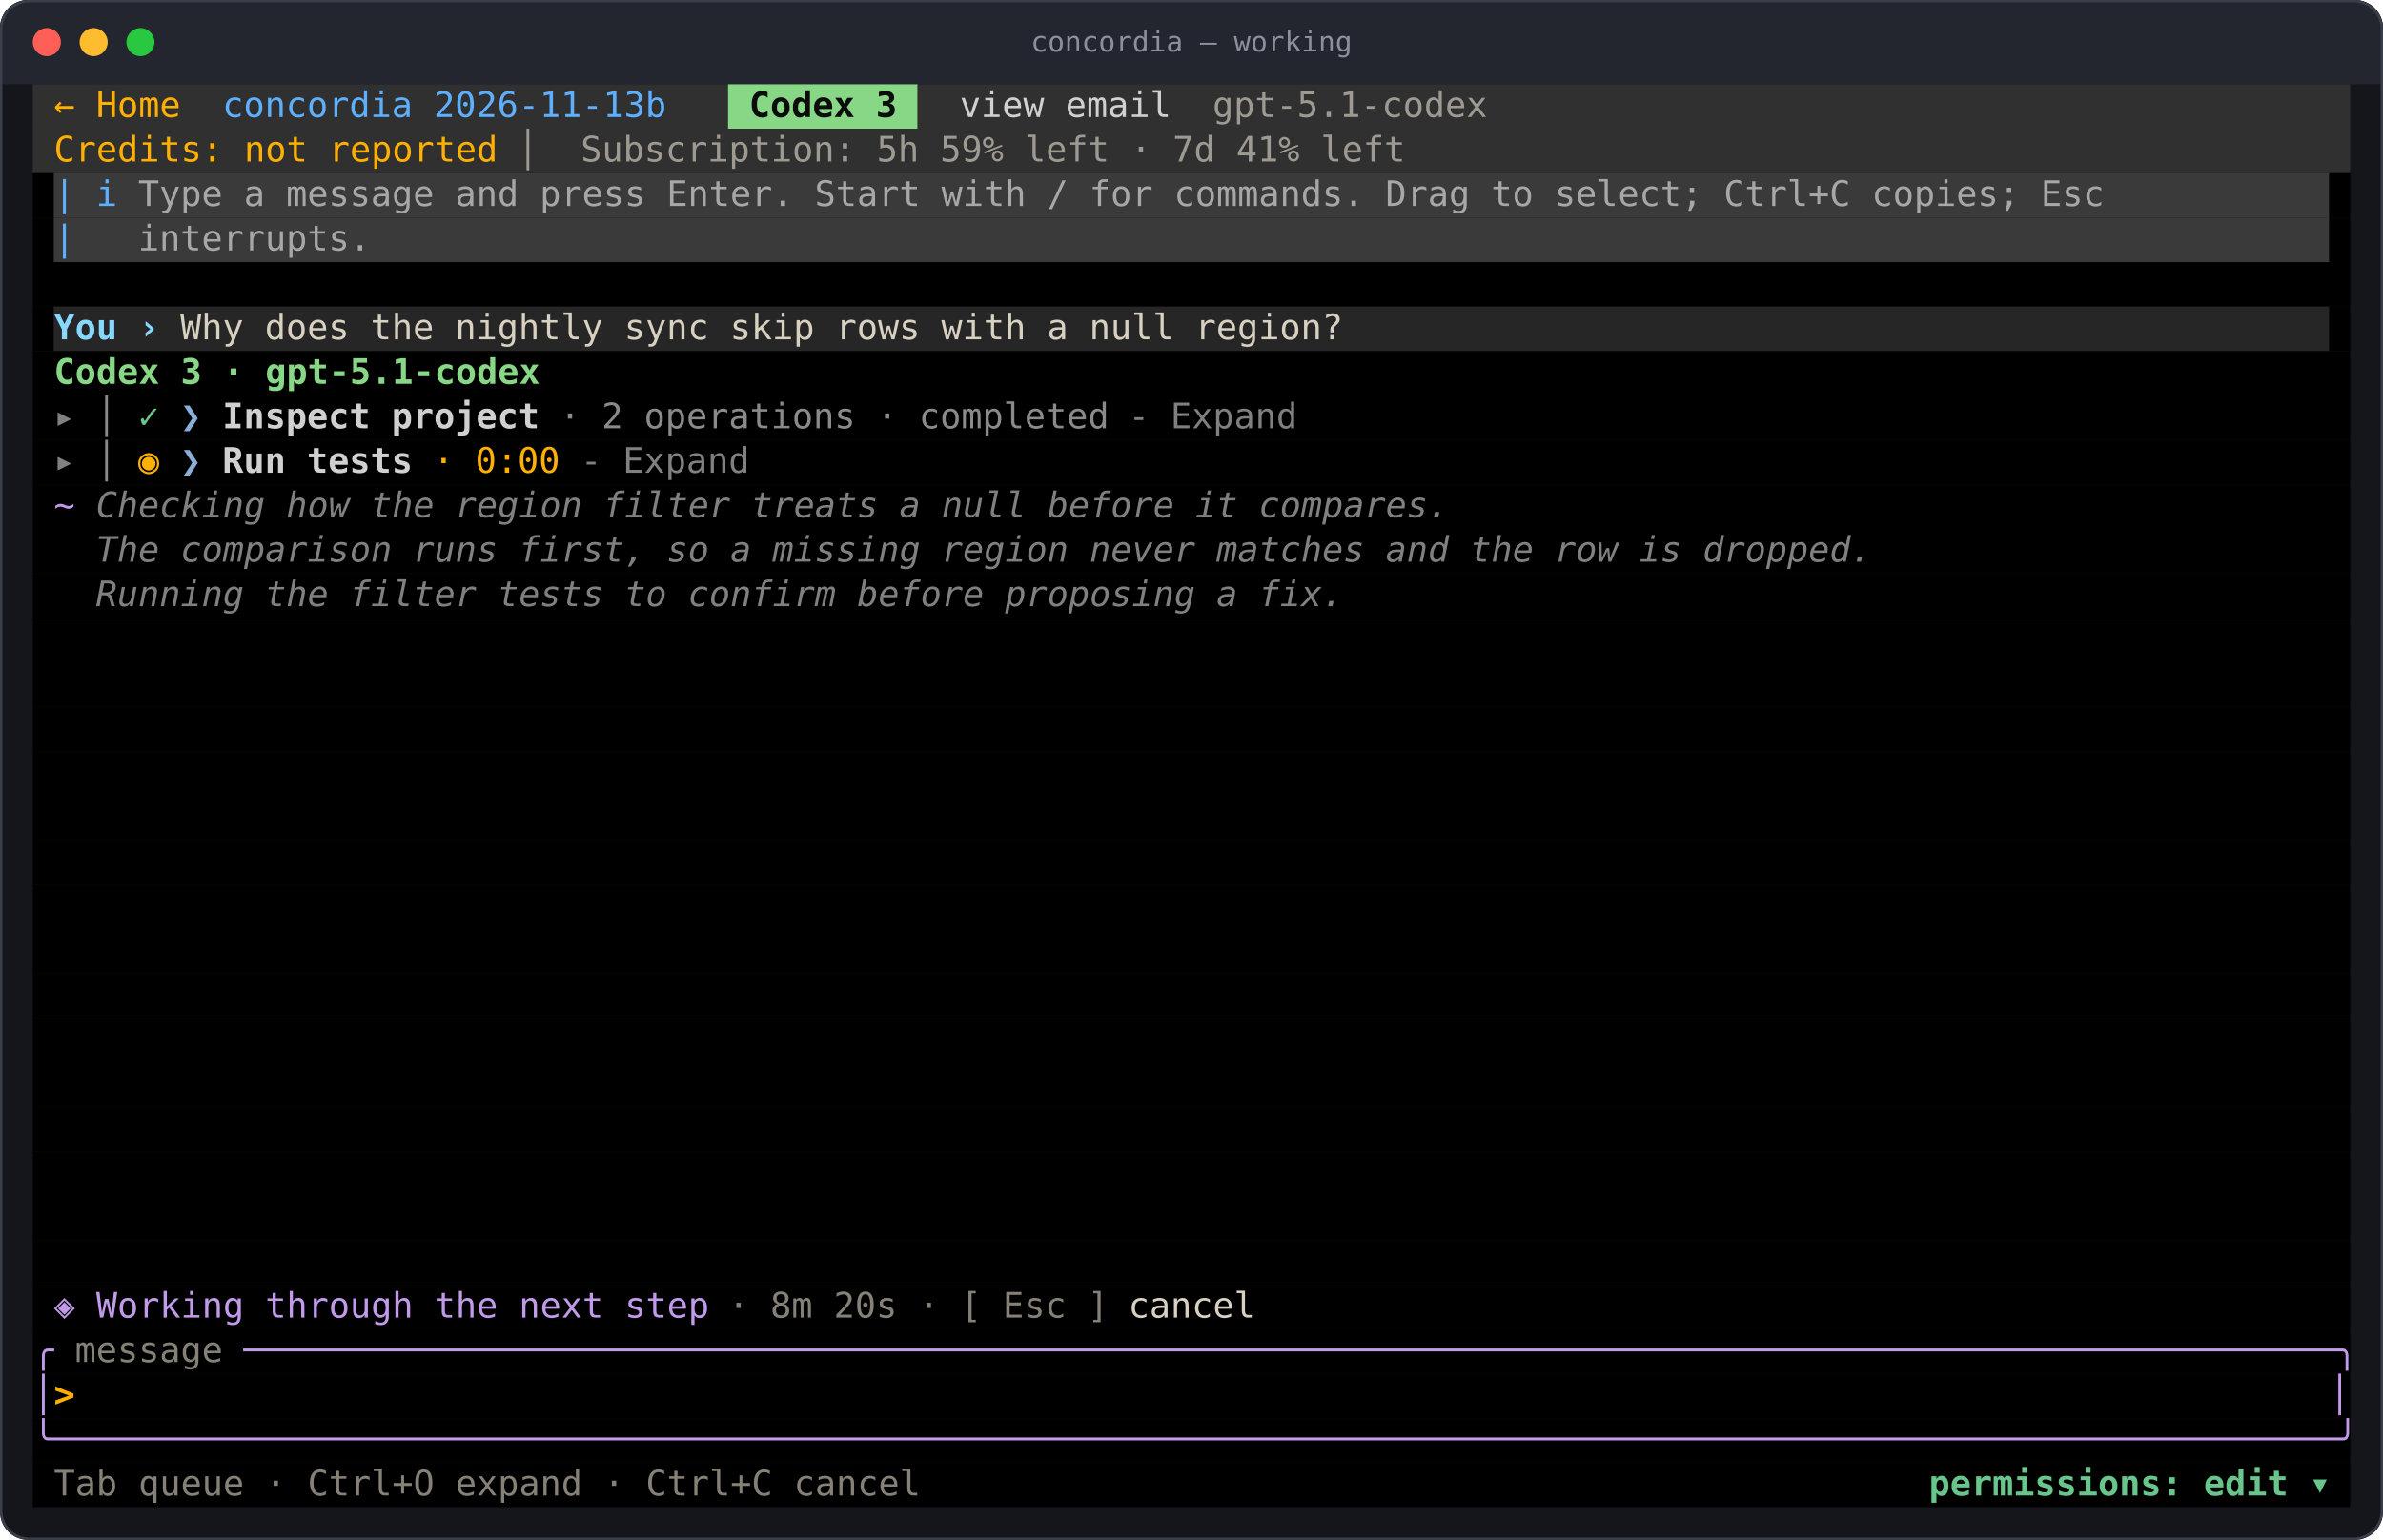
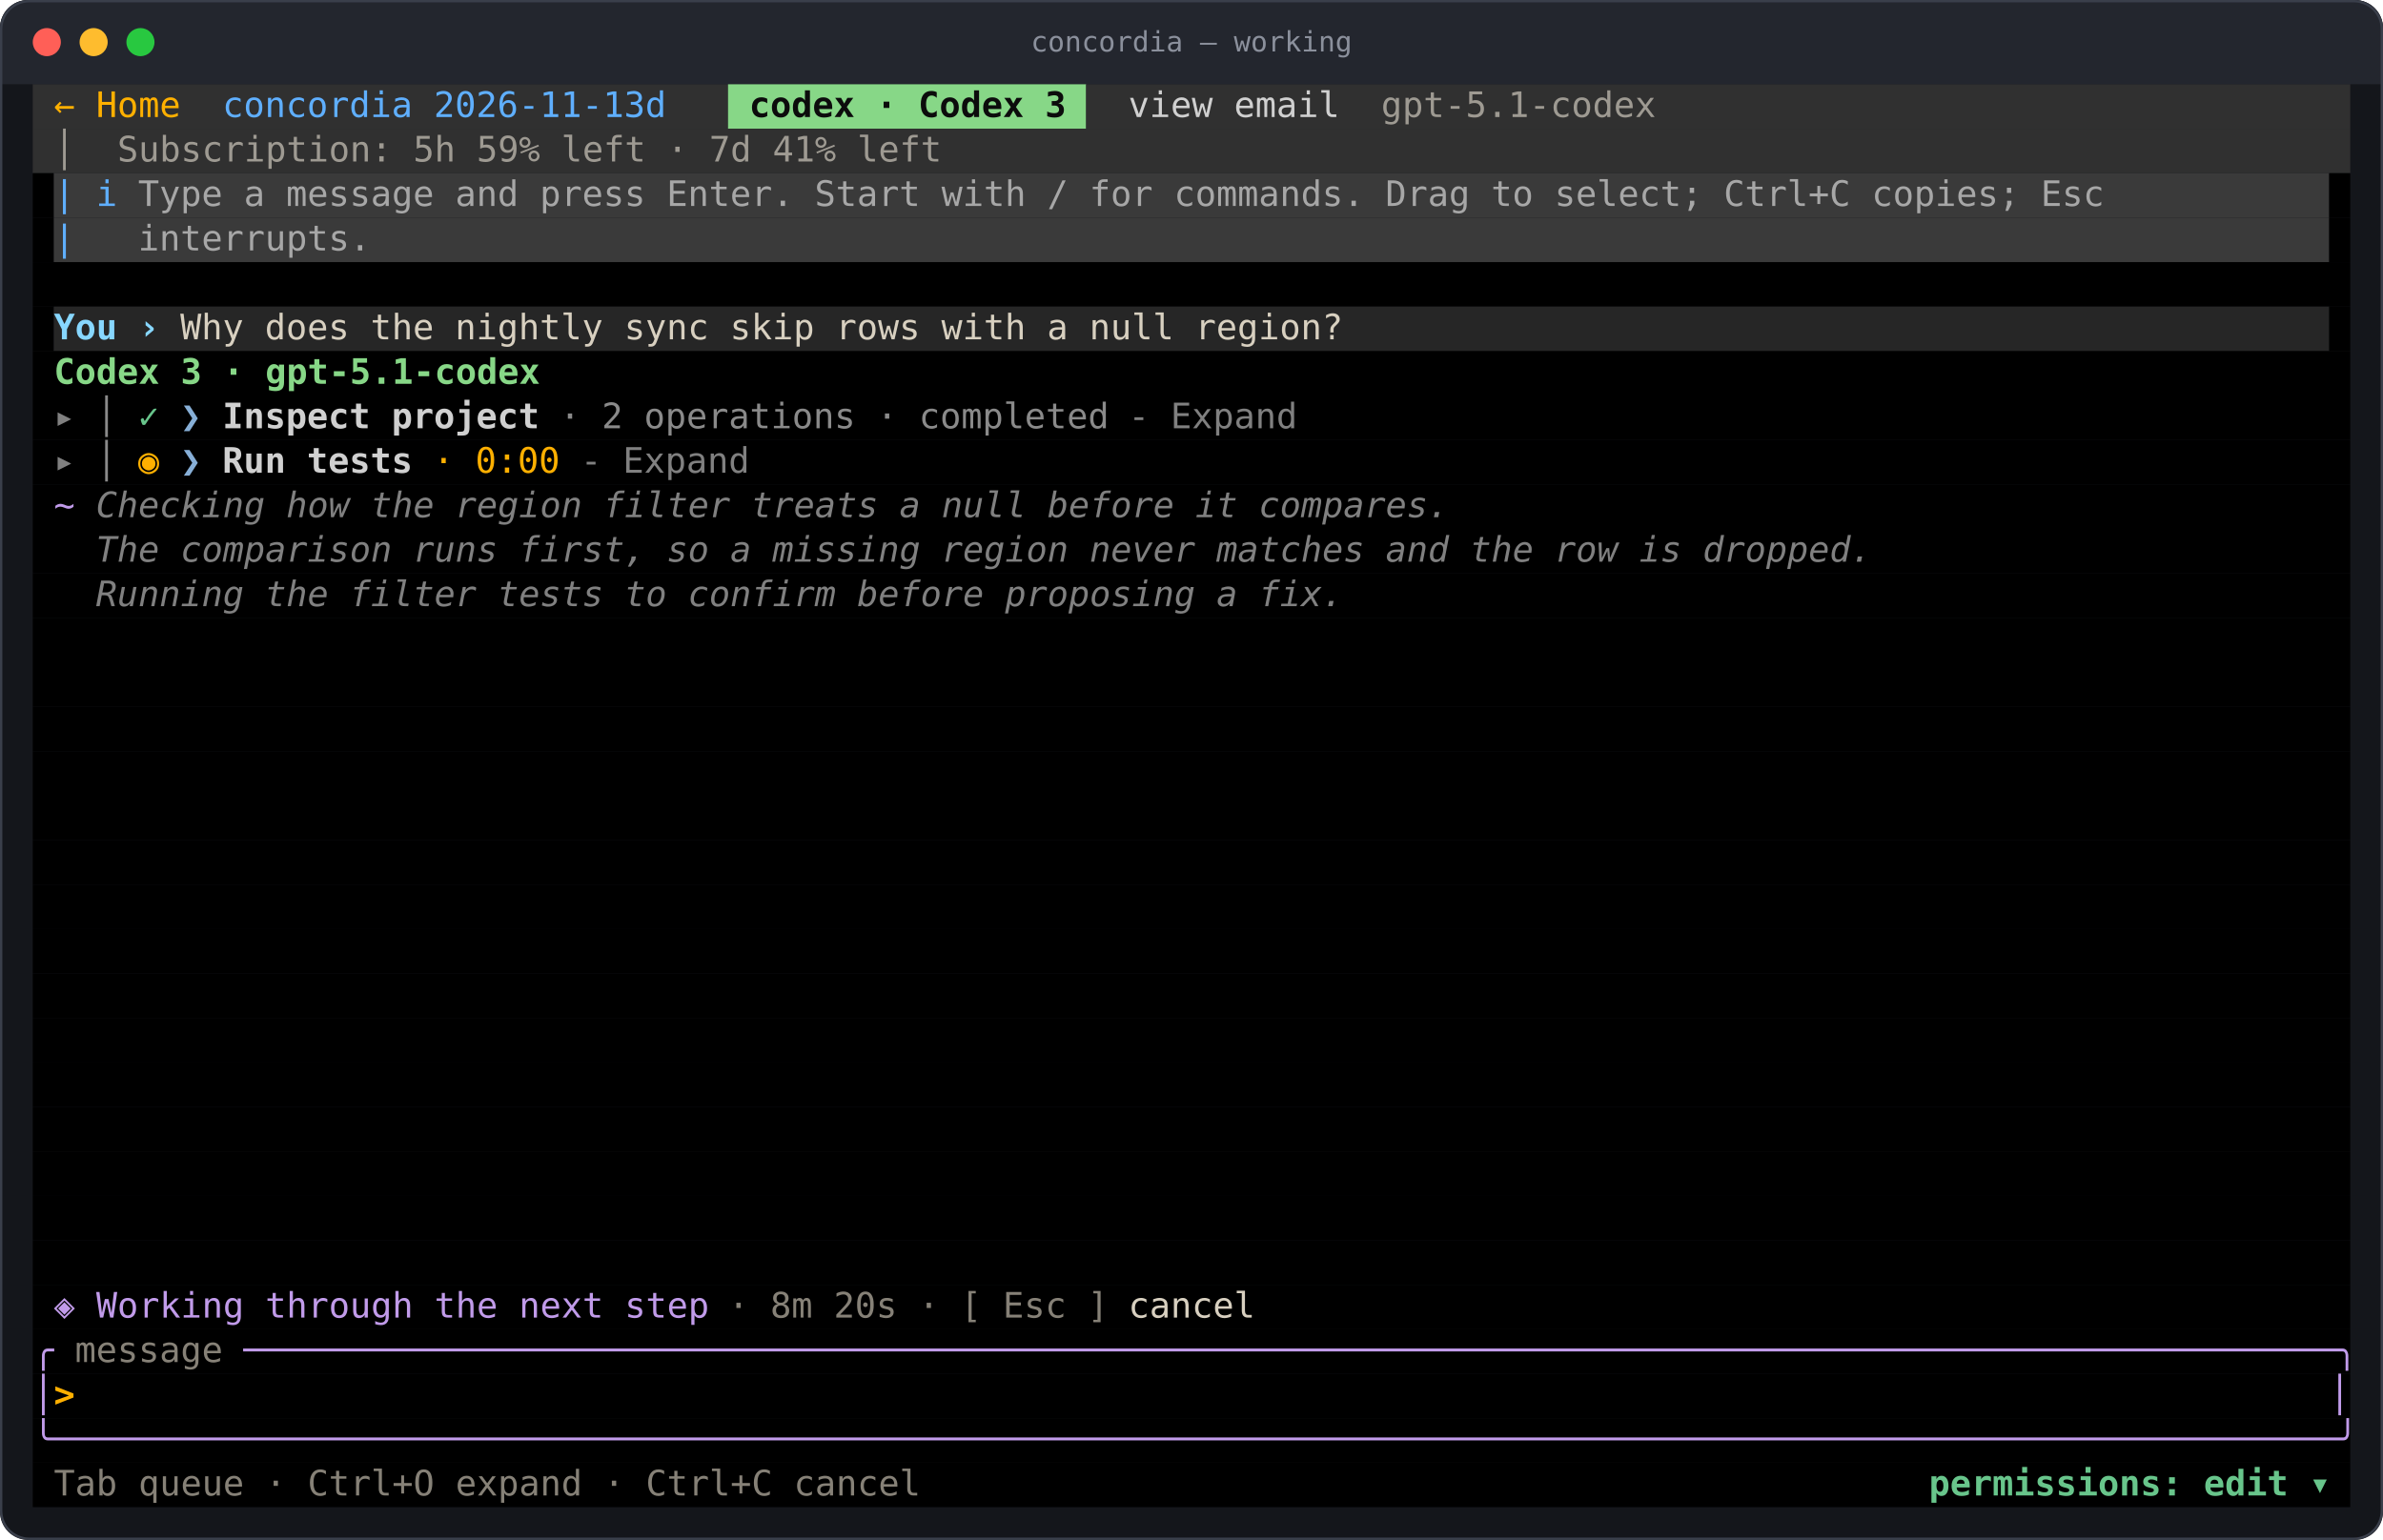
<svg xmlns="http://www.w3.org/2000/svg" width="1018" height="658" viewBox="0 0 1018 658" role="img" aria-label="concordia — working">
  <defs>
    <clipPath id="win">
      <rect width="1018" height="658" rx="12" />
    </clipPath>
  </defs>
  <g clip-path="url(#win)">
    <rect width="1018" height="658" fill="#14161b" />
    <rect width="1018" height="36" fill="#23262e" />
    <circle cx="20" cy="18" r="6" fill="#ff5f57" />
    <circle cx="40" cy="18" r="6" fill="#febc2e" />
    <circle cx="60" cy="18" r="6" fill="#28c840" />
    <text x="509" y="22" font-family="Cascadia Mono, Consolas, monospace" font-size="12" fill="#8b909c" text-anchor="middle">concordia — working</text>
    <rect x="14" y="36" width="297" height="19" fill="#303030" />
-     <rect x="311" y="36" width="81" height="19" fill="#87d787" />
-     <rect x="392" y="36" width="612" height="19" fill="#303030" />
+     <rect x="311" y="36" width="153" height="19" fill="#87d787" />
+     <rect x="464" y="36" width="540" height="19" fill="#303030" />
    <rect x="14" y="55" width="990" height="19" fill="#303030" />
    <rect x="14" y="74" width="9" height="19" fill="#000000" />
    <rect x="23" y="74" width="972" height="19" fill="#3a3a3a" />
    <rect x="995" y="74" width="9" height="19" fill="#000000" />
    <rect x="14" y="93" width="9" height="19" fill="#000000" />
    <rect x="23" y="93" width="972" height="19" fill="#3a3a3a" />
    <rect x="995" y="93" width="9" height="19" fill="#000000" />
    <rect x="14" y="112" width="990" height="19" fill="#000000" />
    <rect x="14" y="131" width="9" height="19" fill="#000000" />
    <rect x="23" y="131" width="972" height="19" fill="#262626" />
    <rect x="995" y="131" width="9" height="19" fill="#000000" />
    <rect x="14" y="150" width="990" height="19" fill="#000000" />
    <rect x="14" y="169" width="990" height="19" fill="#000000" />
    <rect x="14" y="188" width="990" height="19" fill="#000000" />
    <rect x="14" y="207" width="990" height="19" fill="#000000" />
    <rect x="14" y="226" width="990" height="19" fill="#000000" />
    <rect x="14" y="245" width="990" height="19" fill="#000000" />
    <rect x="14" y="264" width="990" height="19" fill="#000000" />
    <rect x="14" y="283" width="990" height="19" fill="#000000" />
    <rect x="14" y="302" width="990" height="19" fill="#000000" />
    <rect x="14" y="321" width="990" height="19" fill="#000000" />
    <rect x="14" y="340" width="990" height="19" fill="#000000" />
    <rect x="14" y="359" width="990" height="19" fill="#000000" />
    <rect x="14" y="378" width="990" height="19" fill="#000000" />
    <rect x="14" y="397" width="990" height="19" fill="#000000" />
    <rect x="14" y="416" width="990" height="19" fill="#000000" />
    <rect x="14" y="435" width="990" height="19" fill="#000000" />
    <rect x="14" y="454" width="990" height="19" fill="#000000" />
    <rect x="14" y="473" width="990" height="19" fill="#000000" />
    <rect x="14" y="492" width="990" height="19" fill="#000000" />
    <rect x="14" y="511" width="990" height="19" fill="#000000" />
    <rect x="14" y="530" width="990" height="19" fill="#000000" />
    <rect x="14" y="549" width="990" height="19" fill="#000000" />
    <rect x="14" y="568" width="990" height="19" fill="#000000" />
    <rect x="14" y="587" width="990" height="19" fill="#000000" />
    <rect x="14" y="606" width="990" height="19" fill="#000000" />
    <rect x="14" y="625" width="990" height="19" fill="#000000" />
    <g font-family="Cascadia Mono, Consolas, monospace" font-size="15" xml:space="preserve">
      <text x="23" y="50" textLength="54" lengthAdjust="spacingAndGlyphs" fill="#ffb000">← Home</text>
-       <text x="95" y="50" textLength="189" lengthAdjust="spacingAndGlyphs" fill="#5fafff">concordia 2026-11-13b</text>
-       <text x="320" y="50" textLength="63" lengthAdjust="spacingAndGlyphs" fill="#0c0c0c" font-weight="700">Codex 3</text>
-       <text x="410" y="50" textLength="90" lengthAdjust="spacingAndGlyphs" fill="#d0d0d0">view email</text>
-       <text x="518" y="50" textLength="117" lengthAdjust="spacingAndGlyphs" fill="#9e9a92">gpt-5.1-codex</text>
-       <text x="23" y="69" textLength="189" lengthAdjust="spacingAndGlyphs" fill="#ffb000">Credits: not reported</text>
-       <text x="221" y="69" textLength="378" lengthAdjust="spacingAndGlyphs" fill="#9e9a92">│  Subscription: 5h 59% left · 7d 41% left</text>
+       <text x="95" y="50" textLength="189" lengthAdjust="spacingAndGlyphs" fill="#5fafff">concordia 2026-11-13d</text>
+       <text x="320" y="50" textLength="135" lengthAdjust="spacingAndGlyphs" fill="#0c0c0c" font-weight="700">codex · Codex 3</text>
+       <text x="482" y="50" textLength="90" lengthAdjust="spacingAndGlyphs" fill="#d0d0d0">view email</text>
+       <text x="590" y="50" textLength="117" lengthAdjust="spacingAndGlyphs" fill="#9e9a92">gpt-5.1-codex</text>
+       <text x="23" y="69" textLength="378" lengthAdjust="spacingAndGlyphs" fill="#9e9a92">│  Subscription: 5h 59% left · 7d 41% left</text>
      <text x="23" y="88" textLength="27" lengthAdjust="spacingAndGlyphs" fill="#5fafff">| i</text>
      <text x="59" y="88" textLength="837" lengthAdjust="spacingAndGlyphs" fill="#a7a7a7">Type a message and press Enter. Start with / for commands. Drag to select; Ctrl+C copies; Esc</text>
      <text x="23" y="107" textLength="9" lengthAdjust="spacingAndGlyphs" fill="#5fafff">|</text>
      <text x="59" y="107" textLength="99" lengthAdjust="spacingAndGlyphs" fill="#a7a7a7">interrupts.</text>
      <text x="23" y="145" textLength="45" lengthAdjust="spacingAndGlyphs" fill="#87d7ff" font-weight="700">You ›</text>
      <text x="77" y="145" textLength="495" lengthAdjust="spacingAndGlyphs" fill="#d8d0c0">Why does the nightly sync skip rows with a null region?</text>
      <text x="23" y="164" textLength="207" lengthAdjust="spacingAndGlyphs" fill="#87d787" font-weight="700">Codex 3 · gpt-5.1-codex</text>
      <text x="23" y="183" textLength="9" lengthAdjust="spacingAndGlyphs" fill="#808080">▸</text>
      <text x="41" y="183" textLength="9" lengthAdjust="spacingAndGlyphs" fill="#8a8a8a">│</text>
      <text x="59" y="183" textLength="9" lengthAdjust="spacingAndGlyphs" fill="#68c58b">✓</text>
      <text x="77" y="183" textLength="9" lengthAdjust="spacingAndGlyphs" fill="#87afd7">❯</text>
      <text x="95" y="183" textLength="135" lengthAdjust="spacingAndGlyphs" fill="#d0d0d0" font-weight="700">Inspect project</text>
      <text x="239" y="183" textLength="234" lengthAdjust="spacingAndGlyphs" fill="#8a8a8a">· 2 operations · completed</text>
      <text x="482" y="183" textLength="72" lengthAdjust="spacingAndGlyphs" fill="#808080">- Expand</text>
      <text x="23" y="202" textLength="9" lengthAdjust="spacingAndGlyphs" fill="#808080">▸</text>
      <text x="41" y="202" textLength="9" lengthAdjust="spacingAndGlyphs" fill="#8a8a8a">│</text>
      <text x="59" y="202" textLength="9" lengthAdjust="spacingAndGlyphs" fill="#ffb000">◉</text>
      <text x="77" y="202" textLength="9" lengthAdjust="spacingAndGlyphs" fill="#87afd7">❯</text>
      <text x="95" y="202" textLength="81" lengthAdjust="spacingAndGlyphs" fill="#d0d0d0" font-weight="700">Run tests</text>
      <text x="185" y="202" textLength="54" lengthAdjust="spacingAndGlyphs" fill="#ffb000">· 0:00</text>
      <text x="248" y="202" textLength="72" lengthAdjust="spacingAndGlyphs" fill="#808080">- Expand</text>
      <text x="23" y="221" textLength="9" lengthAdjust="spacingAndGlyphs" fill="#c19bea" font-style="italic">~</text>
      <text x="41" y="221" textLength="576" lengthAdjust="spacingAndGlyphs" fill="#808080" font-style="italic">Checking how the region filter treats a null before it compares.</text>
      <text x="41" y="240" textLength="756" lengthAdjust="spacingAndGlyphs" fill="#808080" font-style="italic">The comparison runs first, so a missing region never matches and the row is dropped.</text>
      <text x="41" y="259" textLength="531" lengthAdjust="spacingAndGlyphs" fill="#808080" font-style="italic">Running the filter tests to confirm before proposing a fix.</text>
      <text x="23" y="563" textLength="279" lengthAdjust="spacingAndGlyphs" fill="#c19bea">◈ Working through the next step</text>
      <text x="311" y="563" textLength="162" lengthAdjust="spacingAndGlyphs" fill="#868177">· 8m 20s · [ Esc ]</text>
      <text x="482" y="563" textLength="54" lengthAdjust="spacingAndGlyphs" fill="#d8d0c0">cancel</text>
      <text x="14" y="582" textLength="9" lengthAdjust="spacingAndGlyphs" fill="#c19bea">╭</text>
      <text x="32" y="582" textLength="63" lengthAdjust="spacingAndGlyphs" fill="#868177">message</text>
      <text x="104" y="582" textLength="900" lengthAdjust="spacingAndGlyphs" fill="#c19bea">───────────────────────────────────────────────────────────────────────────────────────────────────╮</text>
      <text x="14" y="601" textLength="9" lengthAdjust="spacingAndGlyphs" fill="#c19bea">│</text>
      <text x="23" y="601" textLength="9" lengthAdjust="spacingAndGlyphs" fill="#ffb000" font-weight="700">&gt;</text>
      <text x="995" y="601" textLength="9" lengthAdjust="spacingAndGlyphs" fill="#c19bea">│</text>
      <text x="14" y="620" textLength="990" lengthAdjust="spacingAndGlyphs" fill="#c19bea">╰────────────────────────────────────────────────────────────────────────────────────────────────────────────╯</text>
      <text x="23" y="639" textLength="369" lengthAdjust="spacingAndGlyphs" fill="#868177">Tab queue · Ctrl+O expand · Ctrl+C cancel</text>
      <text x="824" y="639" textLength="171" lengthAdjust="spacingAndGlyphs" fill="#68c58b" font-weight="700">permissions: edit ▾</text>
    </g>
  </g>
  <rect x="0.5" y="0.5" width="1017" height="657" rx="12" fill="none" stroke="#3a3f4b" />
</svg>
